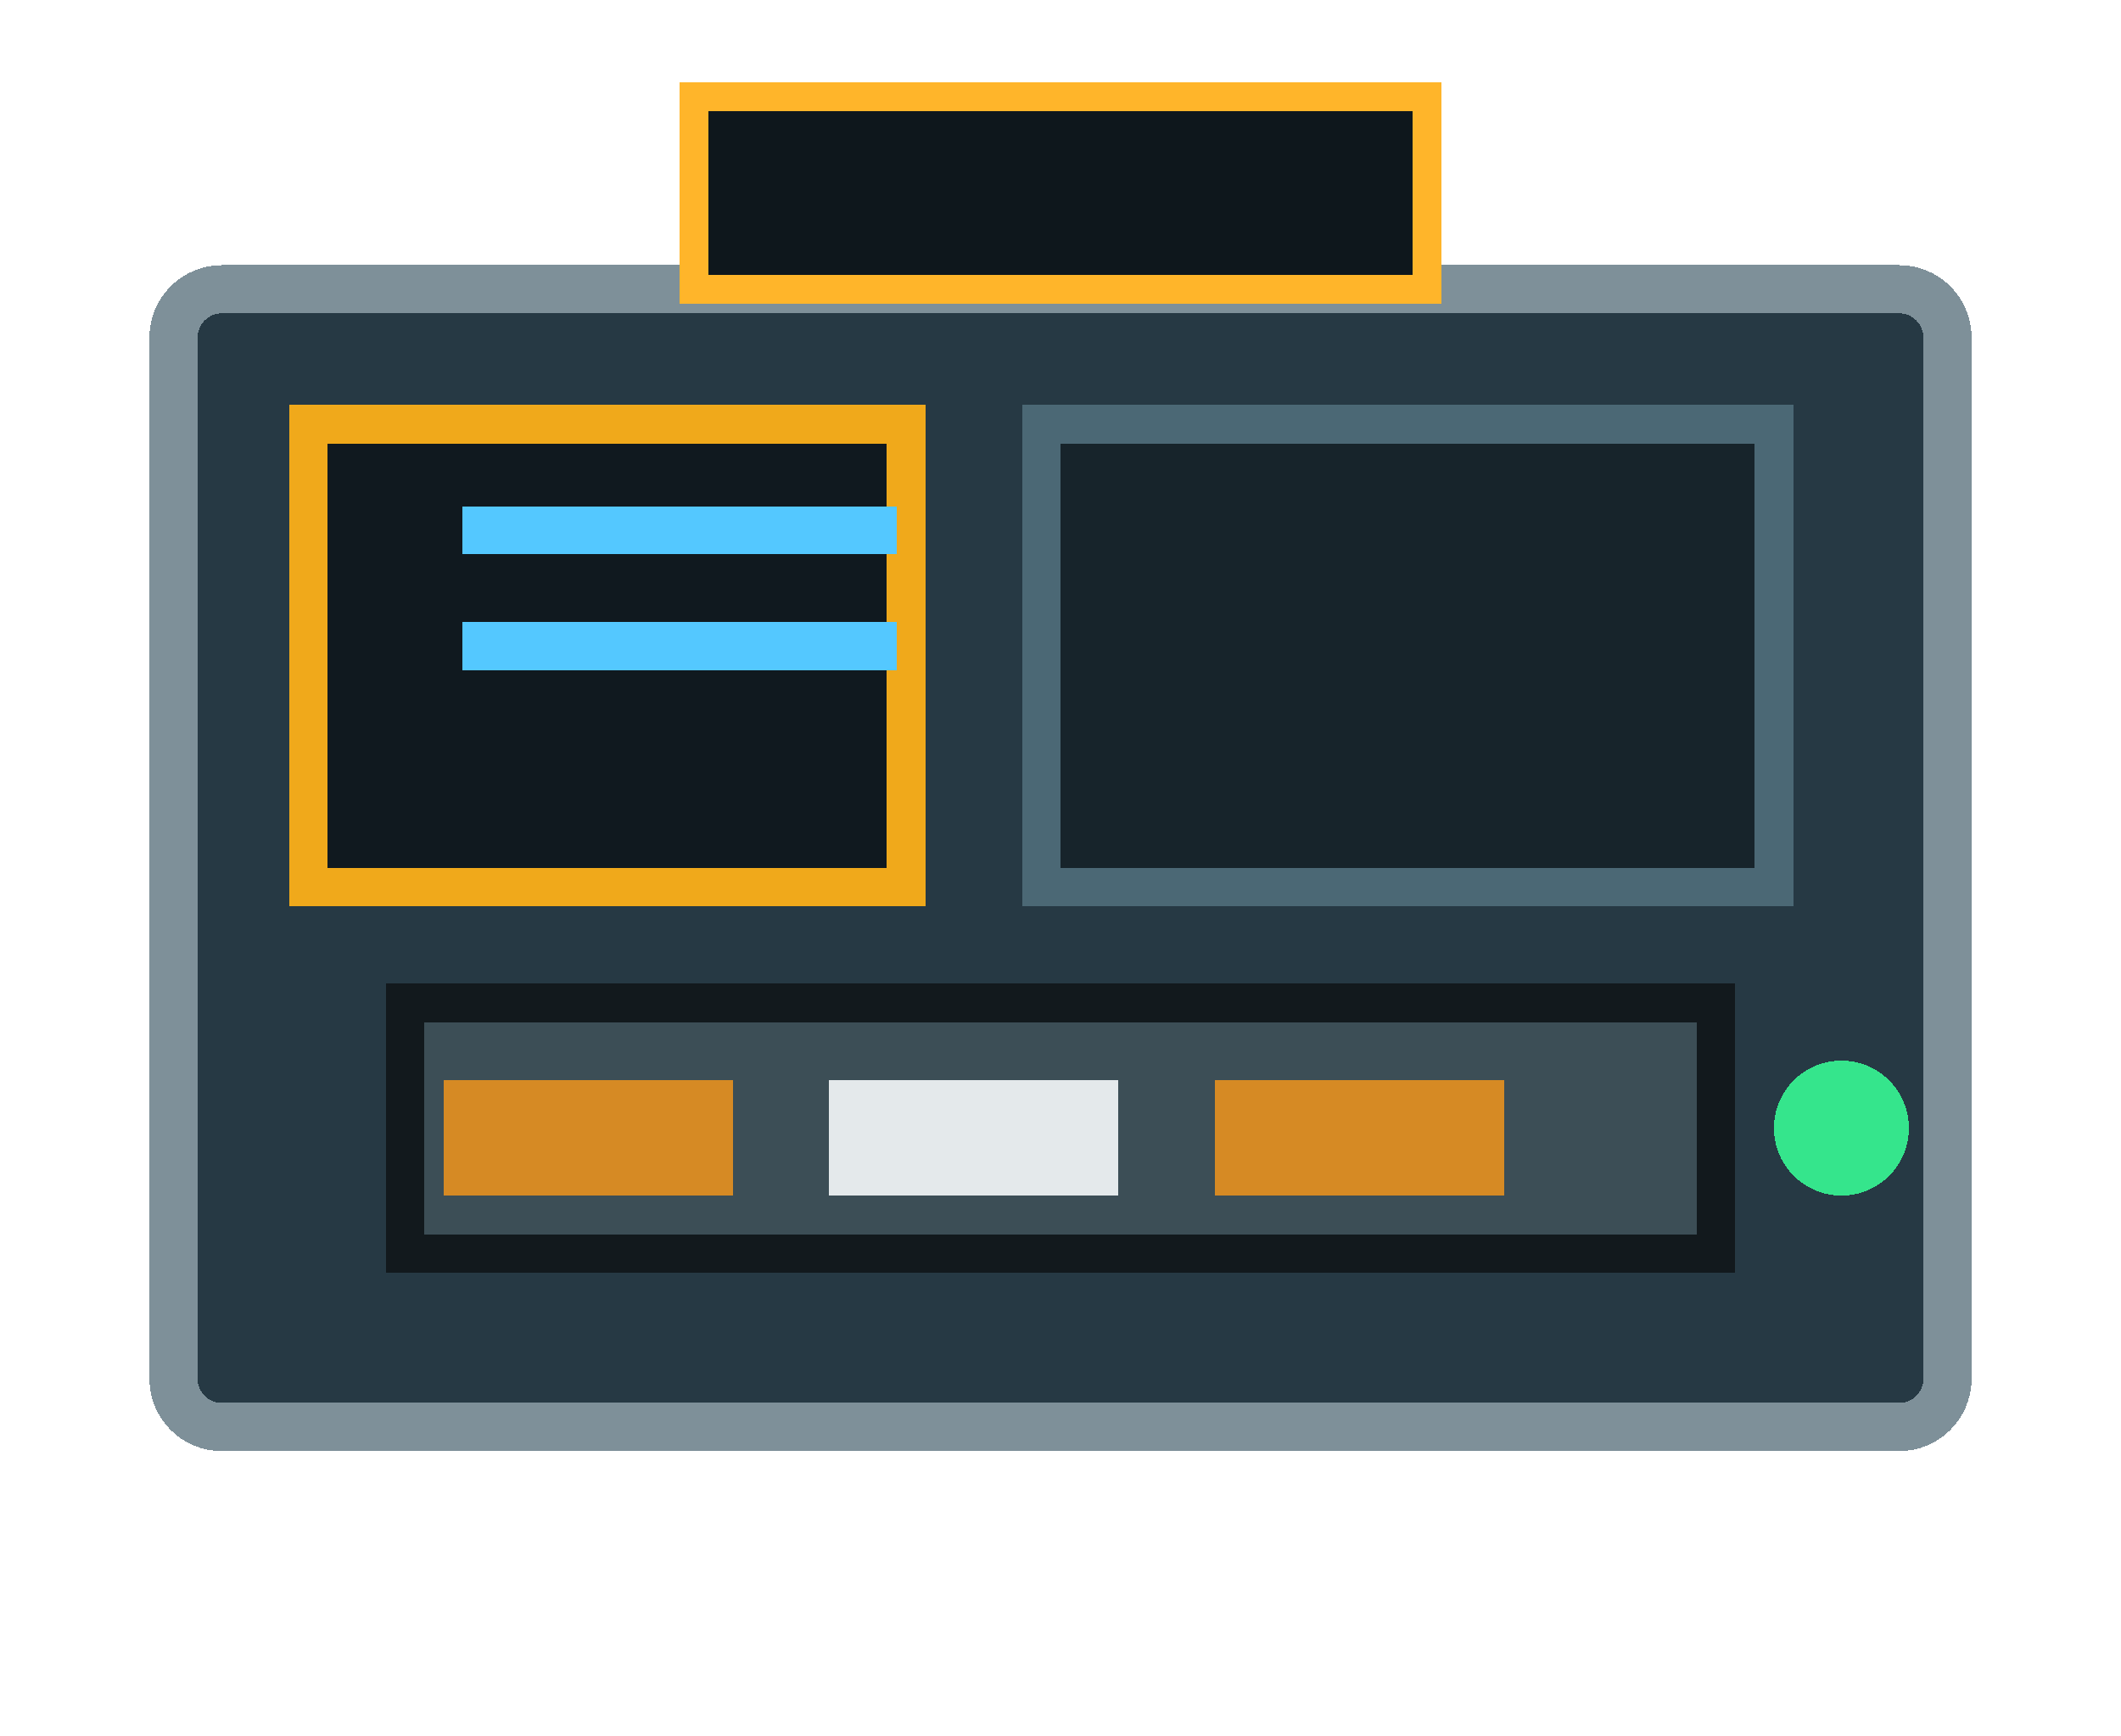
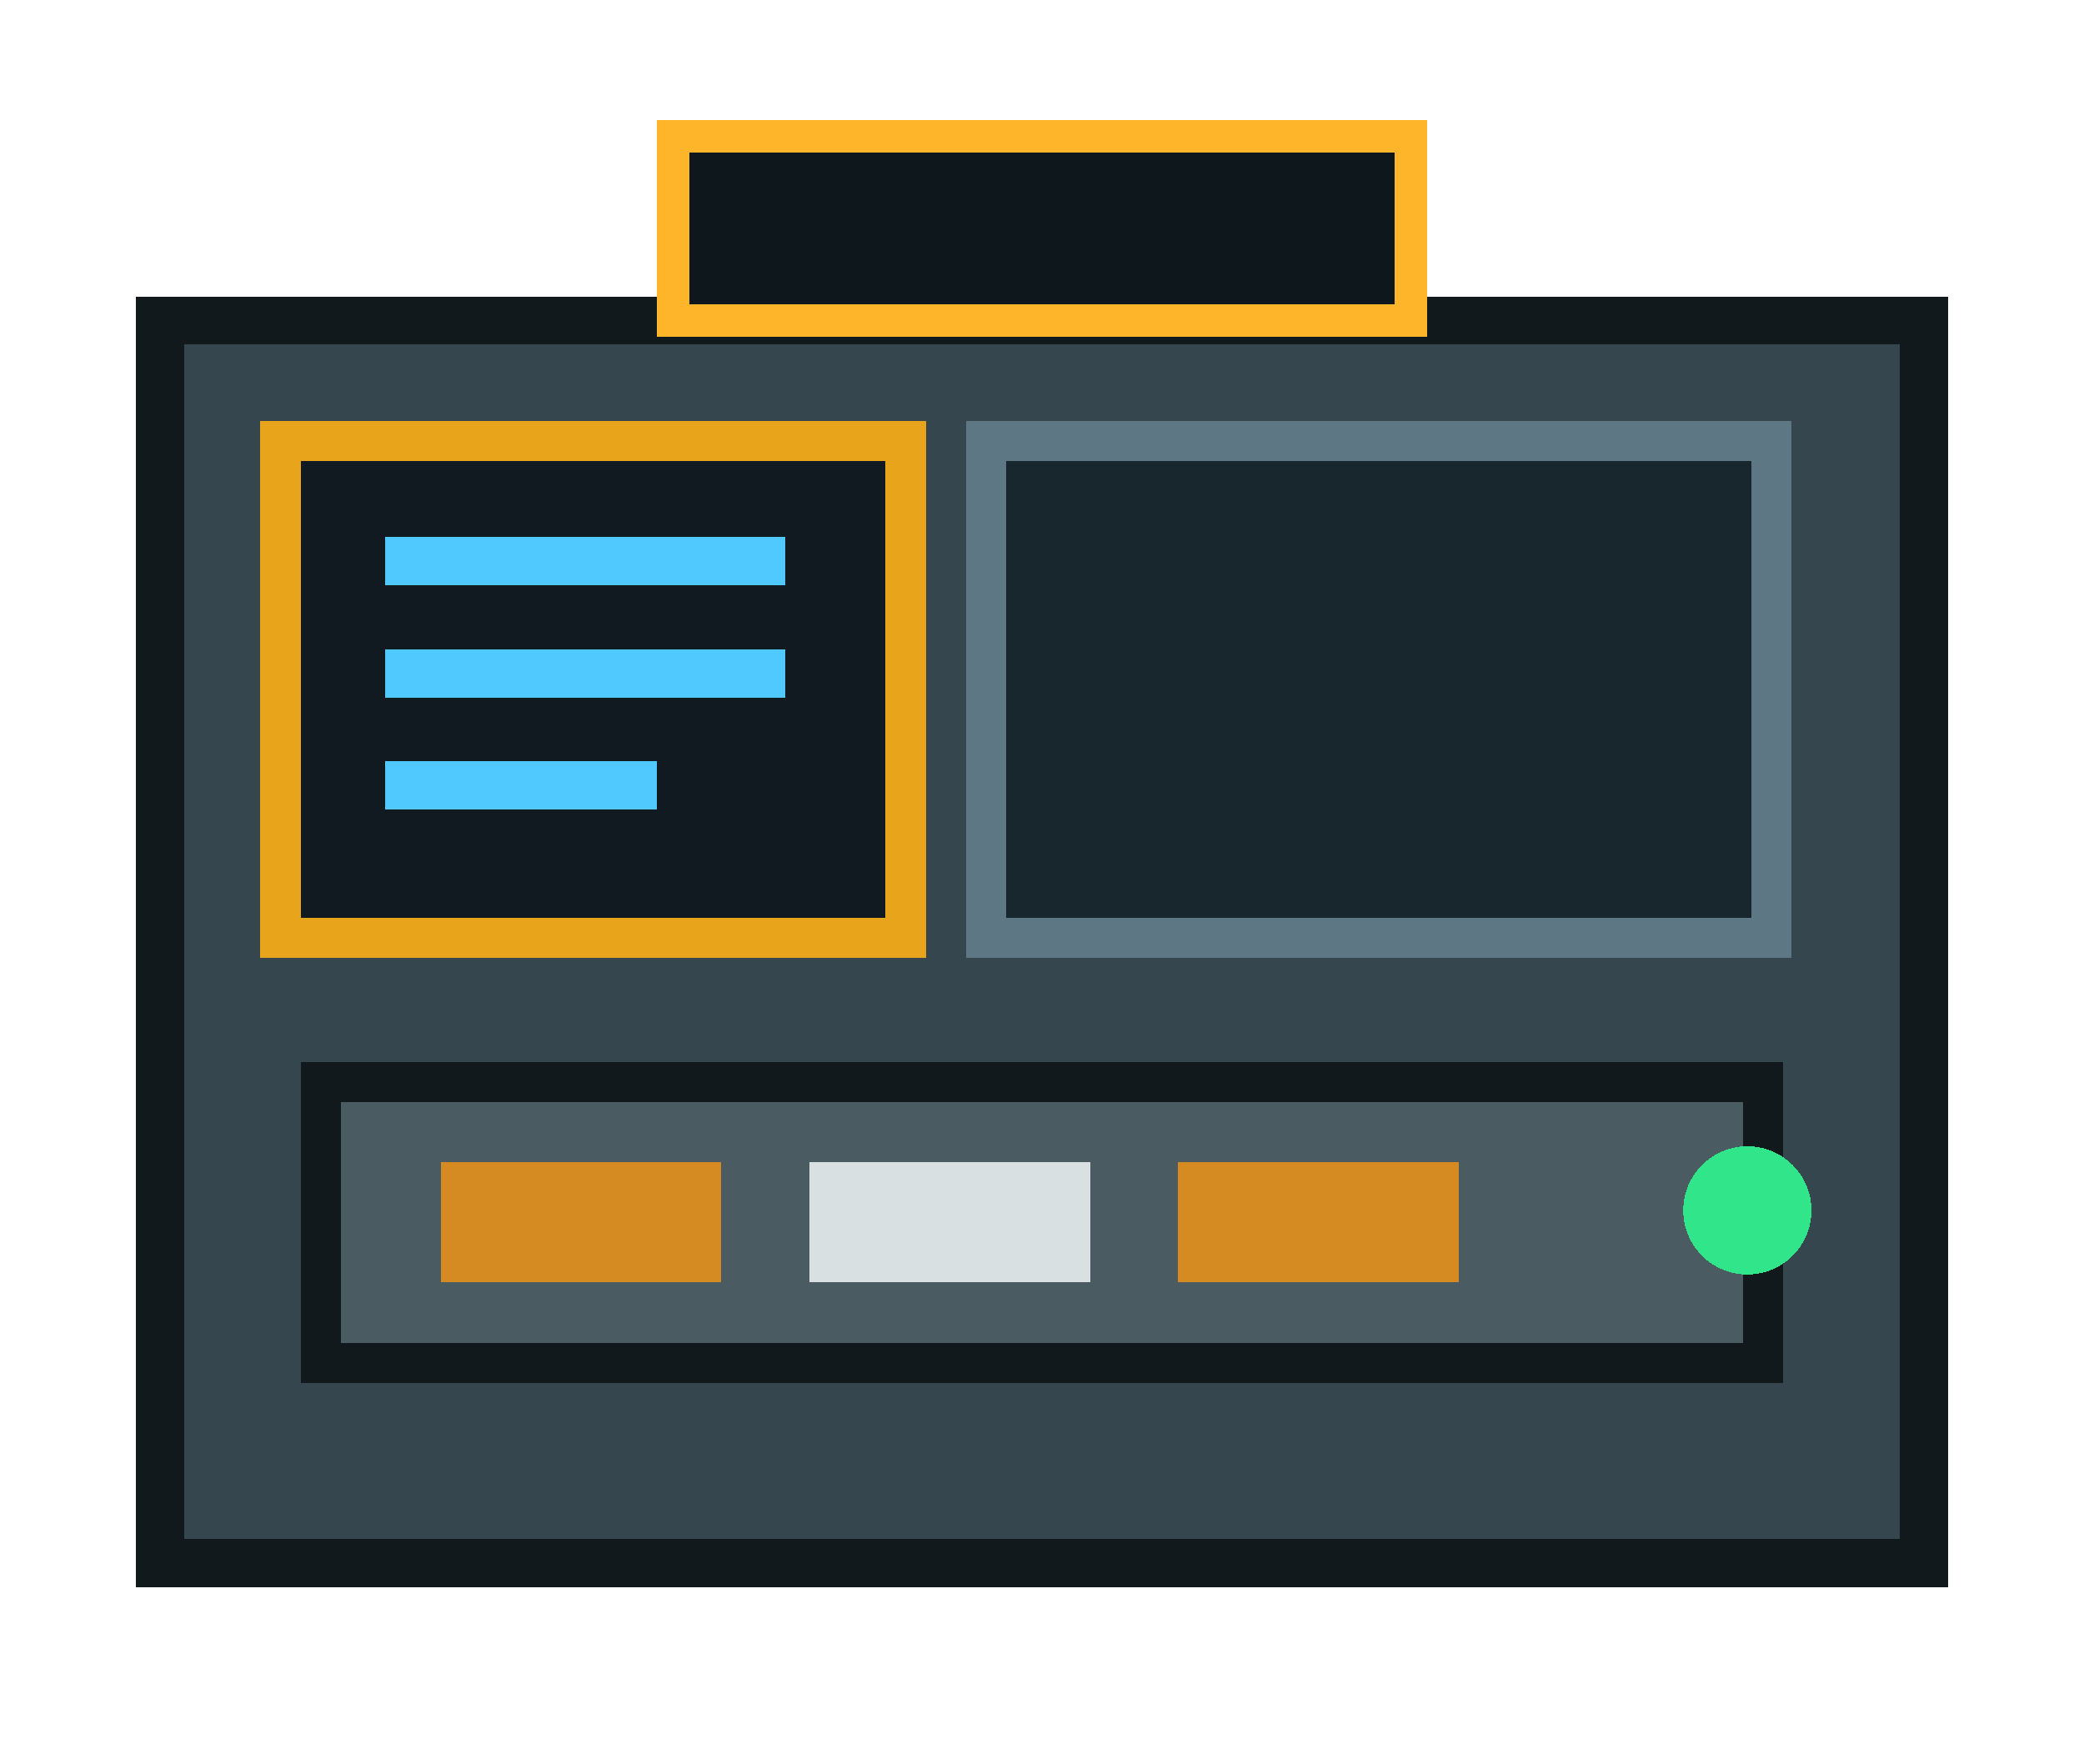
- <svg xmlns="http://www.w3.org/2000/svg" viewBox="0 0 220 180">
-   <rect width="220" height="180" fill="none" />
+ <svg xmlns="http://www.w3.org/2000/svg" viewBox="0 0 260 220">
  <g shape-rendering="crispEdges">
-     <rect x="18" y="30" width="184" height="118" rx="5" fill="#263944" stroke="#7e9099" stroke-width="5" />
-     <rect x="32" y="44" width="62" height="48" fill="#10191f" stroke="#f0a91b" stroke-width="4" />
-     <rect x="108" y="44" width="76" height="48" fill="#17242b" stroke="#4b6875" stroke-width="4" />
-     <rect x="42" y="104" width="136" height="26" fill="#3c4e56" stroke="#12191d" stroke-width="4" />
-     <rect x="72" y="10" width="76" height="20" fill="#0e171c" stroke="#ffb52a" stroke-width="3" />
-     <path d="M48 55h45M48 67h45" stroke="#54c8ff" stroke-width="5" />
-     <rect x="46" y="112" width="30" height="12" fill="#d68a24" />
-     <rect x="86" y="112" width="30" height="12" fill="#e4e9eb" />
-     <rect x="126" y="112" width="30" height="12" fill="#d68a24" />
-     <circle cx="191" cy="117" r="7" fill="#35e58c" />
+     <rect x="20" y="40" width="220" height="155" fill="#35464e" stroke="#11191d" stroke-width="6" />
+     <rect x="35" y="55" width="78" height="62" fill="#111a20" stroke="#e8a51b" stroke-width="5" />
+     <rect x="123" y="55" width="98" height="62" fill="#18262d" stroke="#5d7884" stroke-width="5" />
+     <path d="M48 70h50M48 84h50M48 98h34" stroke="#4fc9ff" stroke-width="6" />
+     <rect x="40" y="135" width="180" height="35" fill="#4a5b62" stroke="#12191d" stroke-width="5" />
+     <rect x="55" y="145" width="35" height="15" fill="#d68a22" />
+     <rect x="101" y="145" width="35" height="15" fill="#d9e0e2" />
+     <rect x="147" y="145" width="35" height="15" fill="#d68a22" />
+     <circle cx="218" cy="151" r="8" fill="#31e58b" />
+     <rect x="84" y="17" width="92" height="23" fill="#0d171c" stroke="#ffb52a" stroke-width="4" />
  </g>
</svg>
